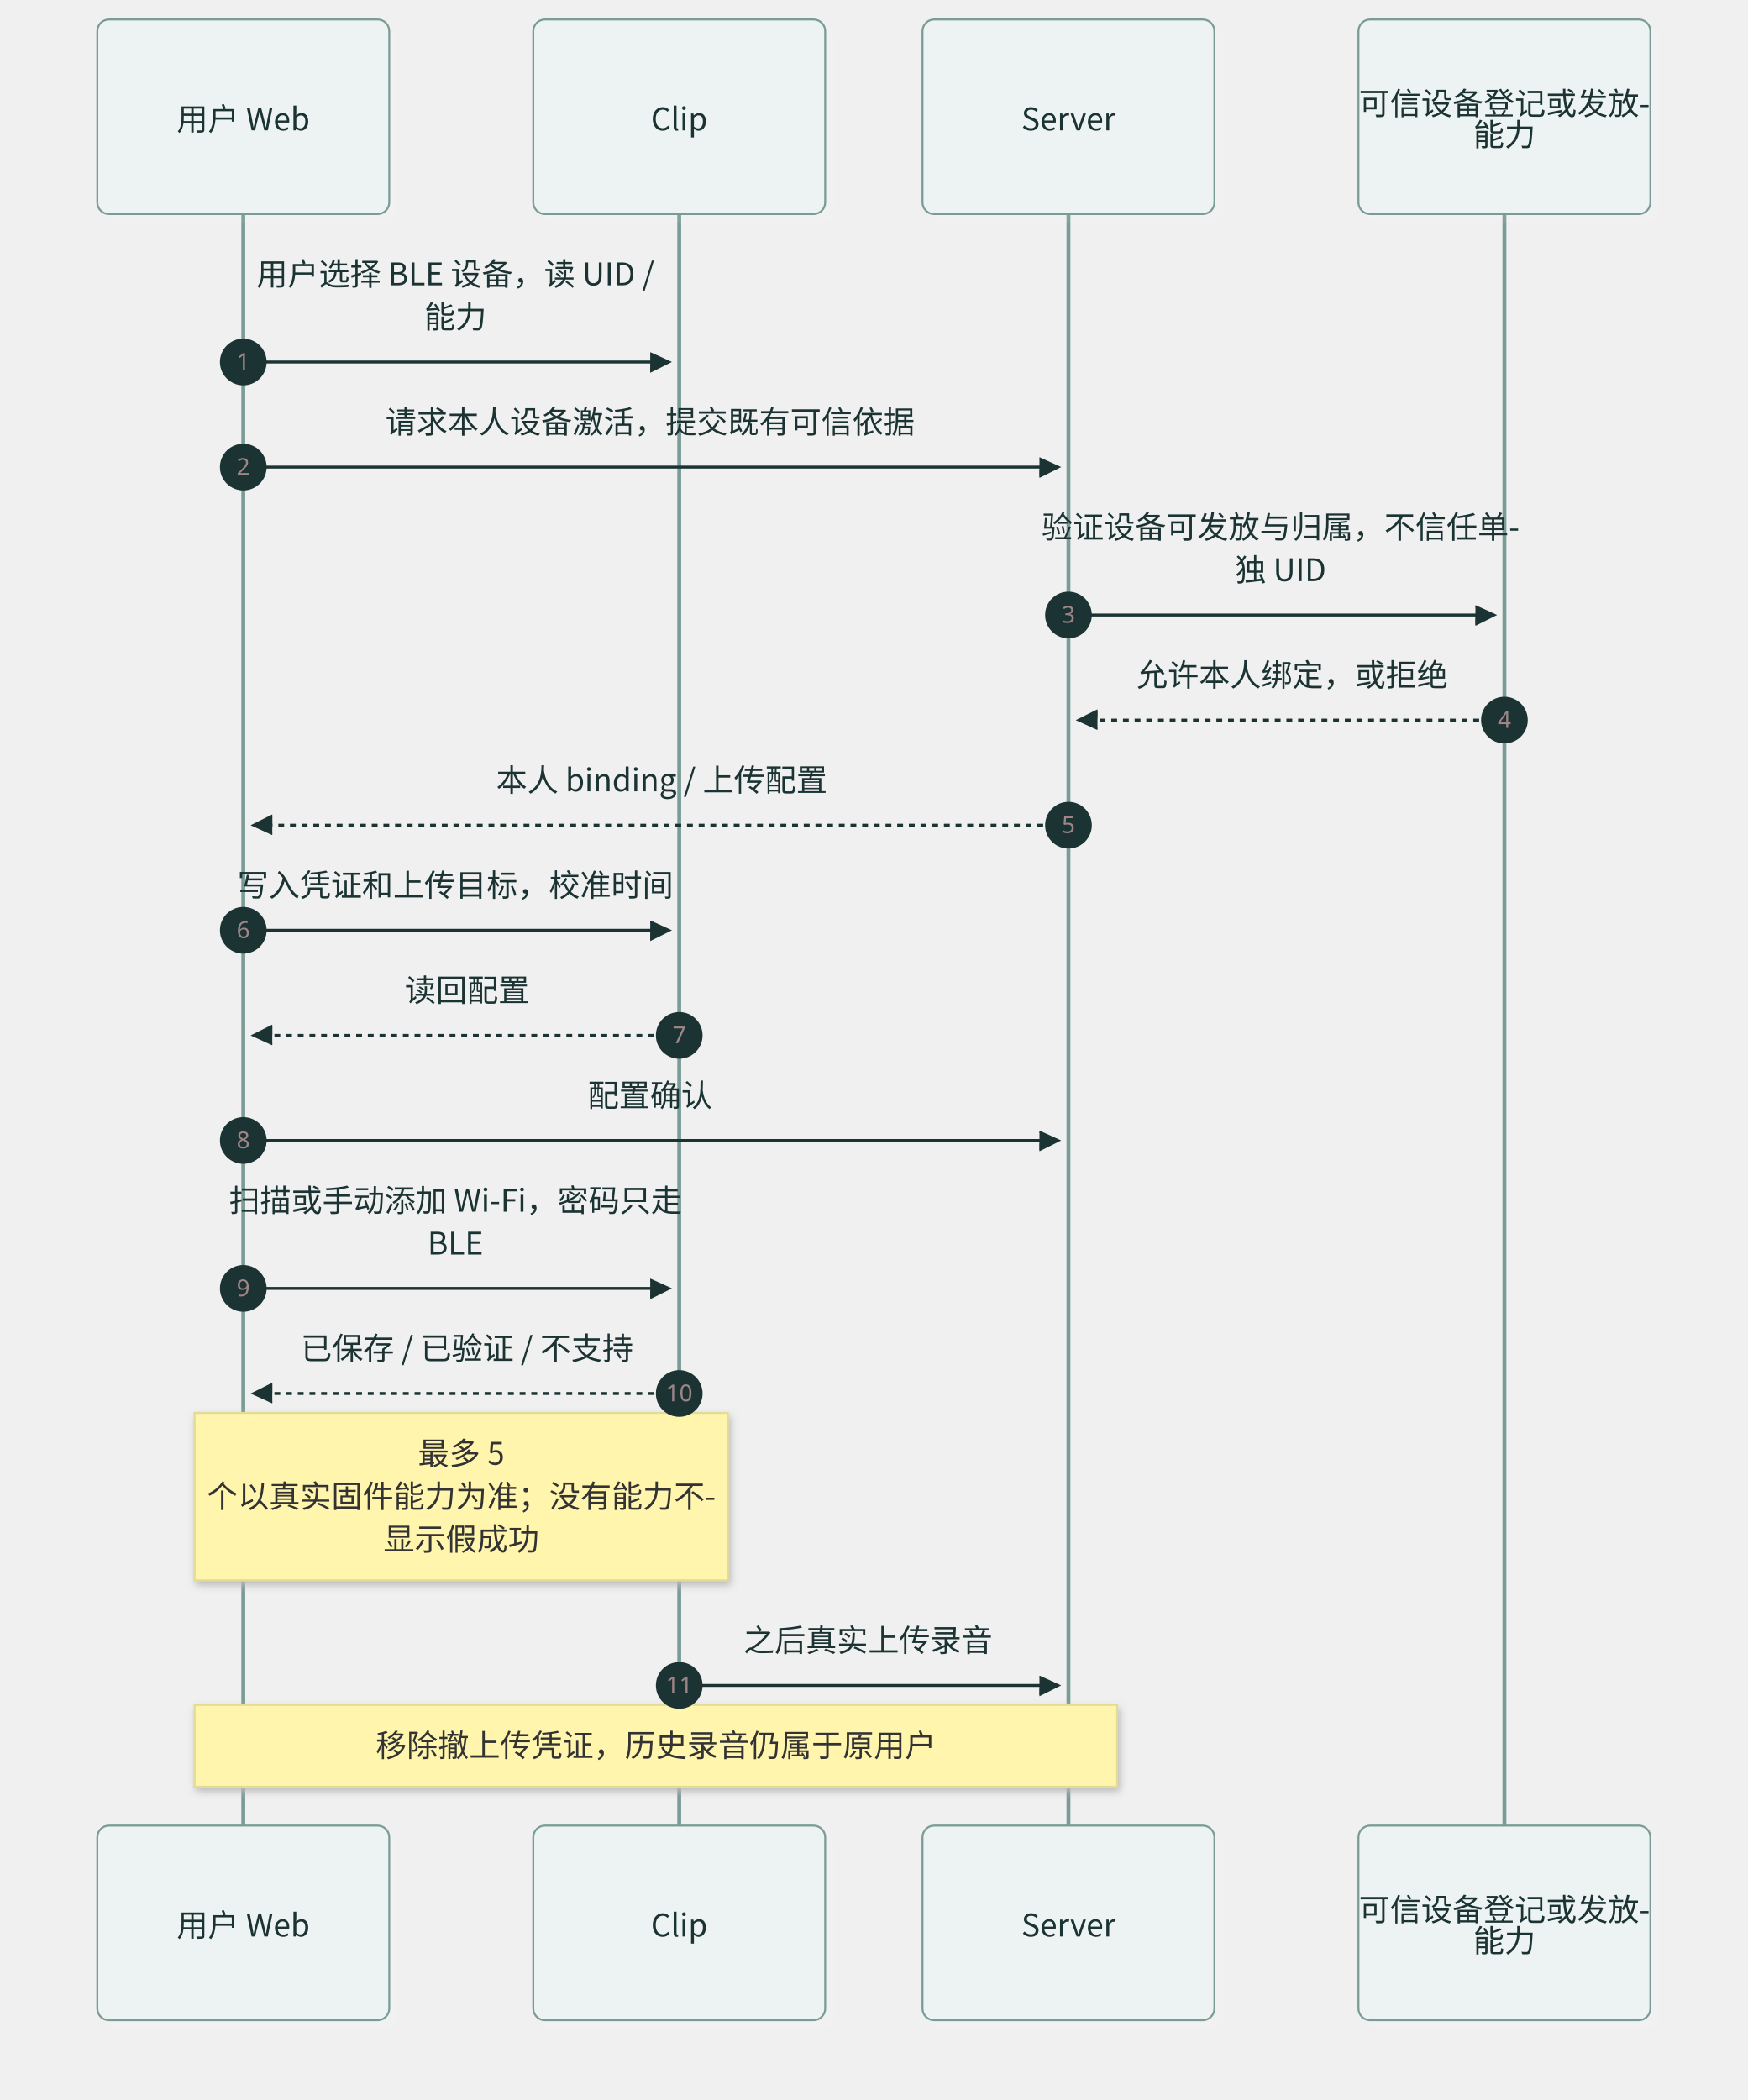
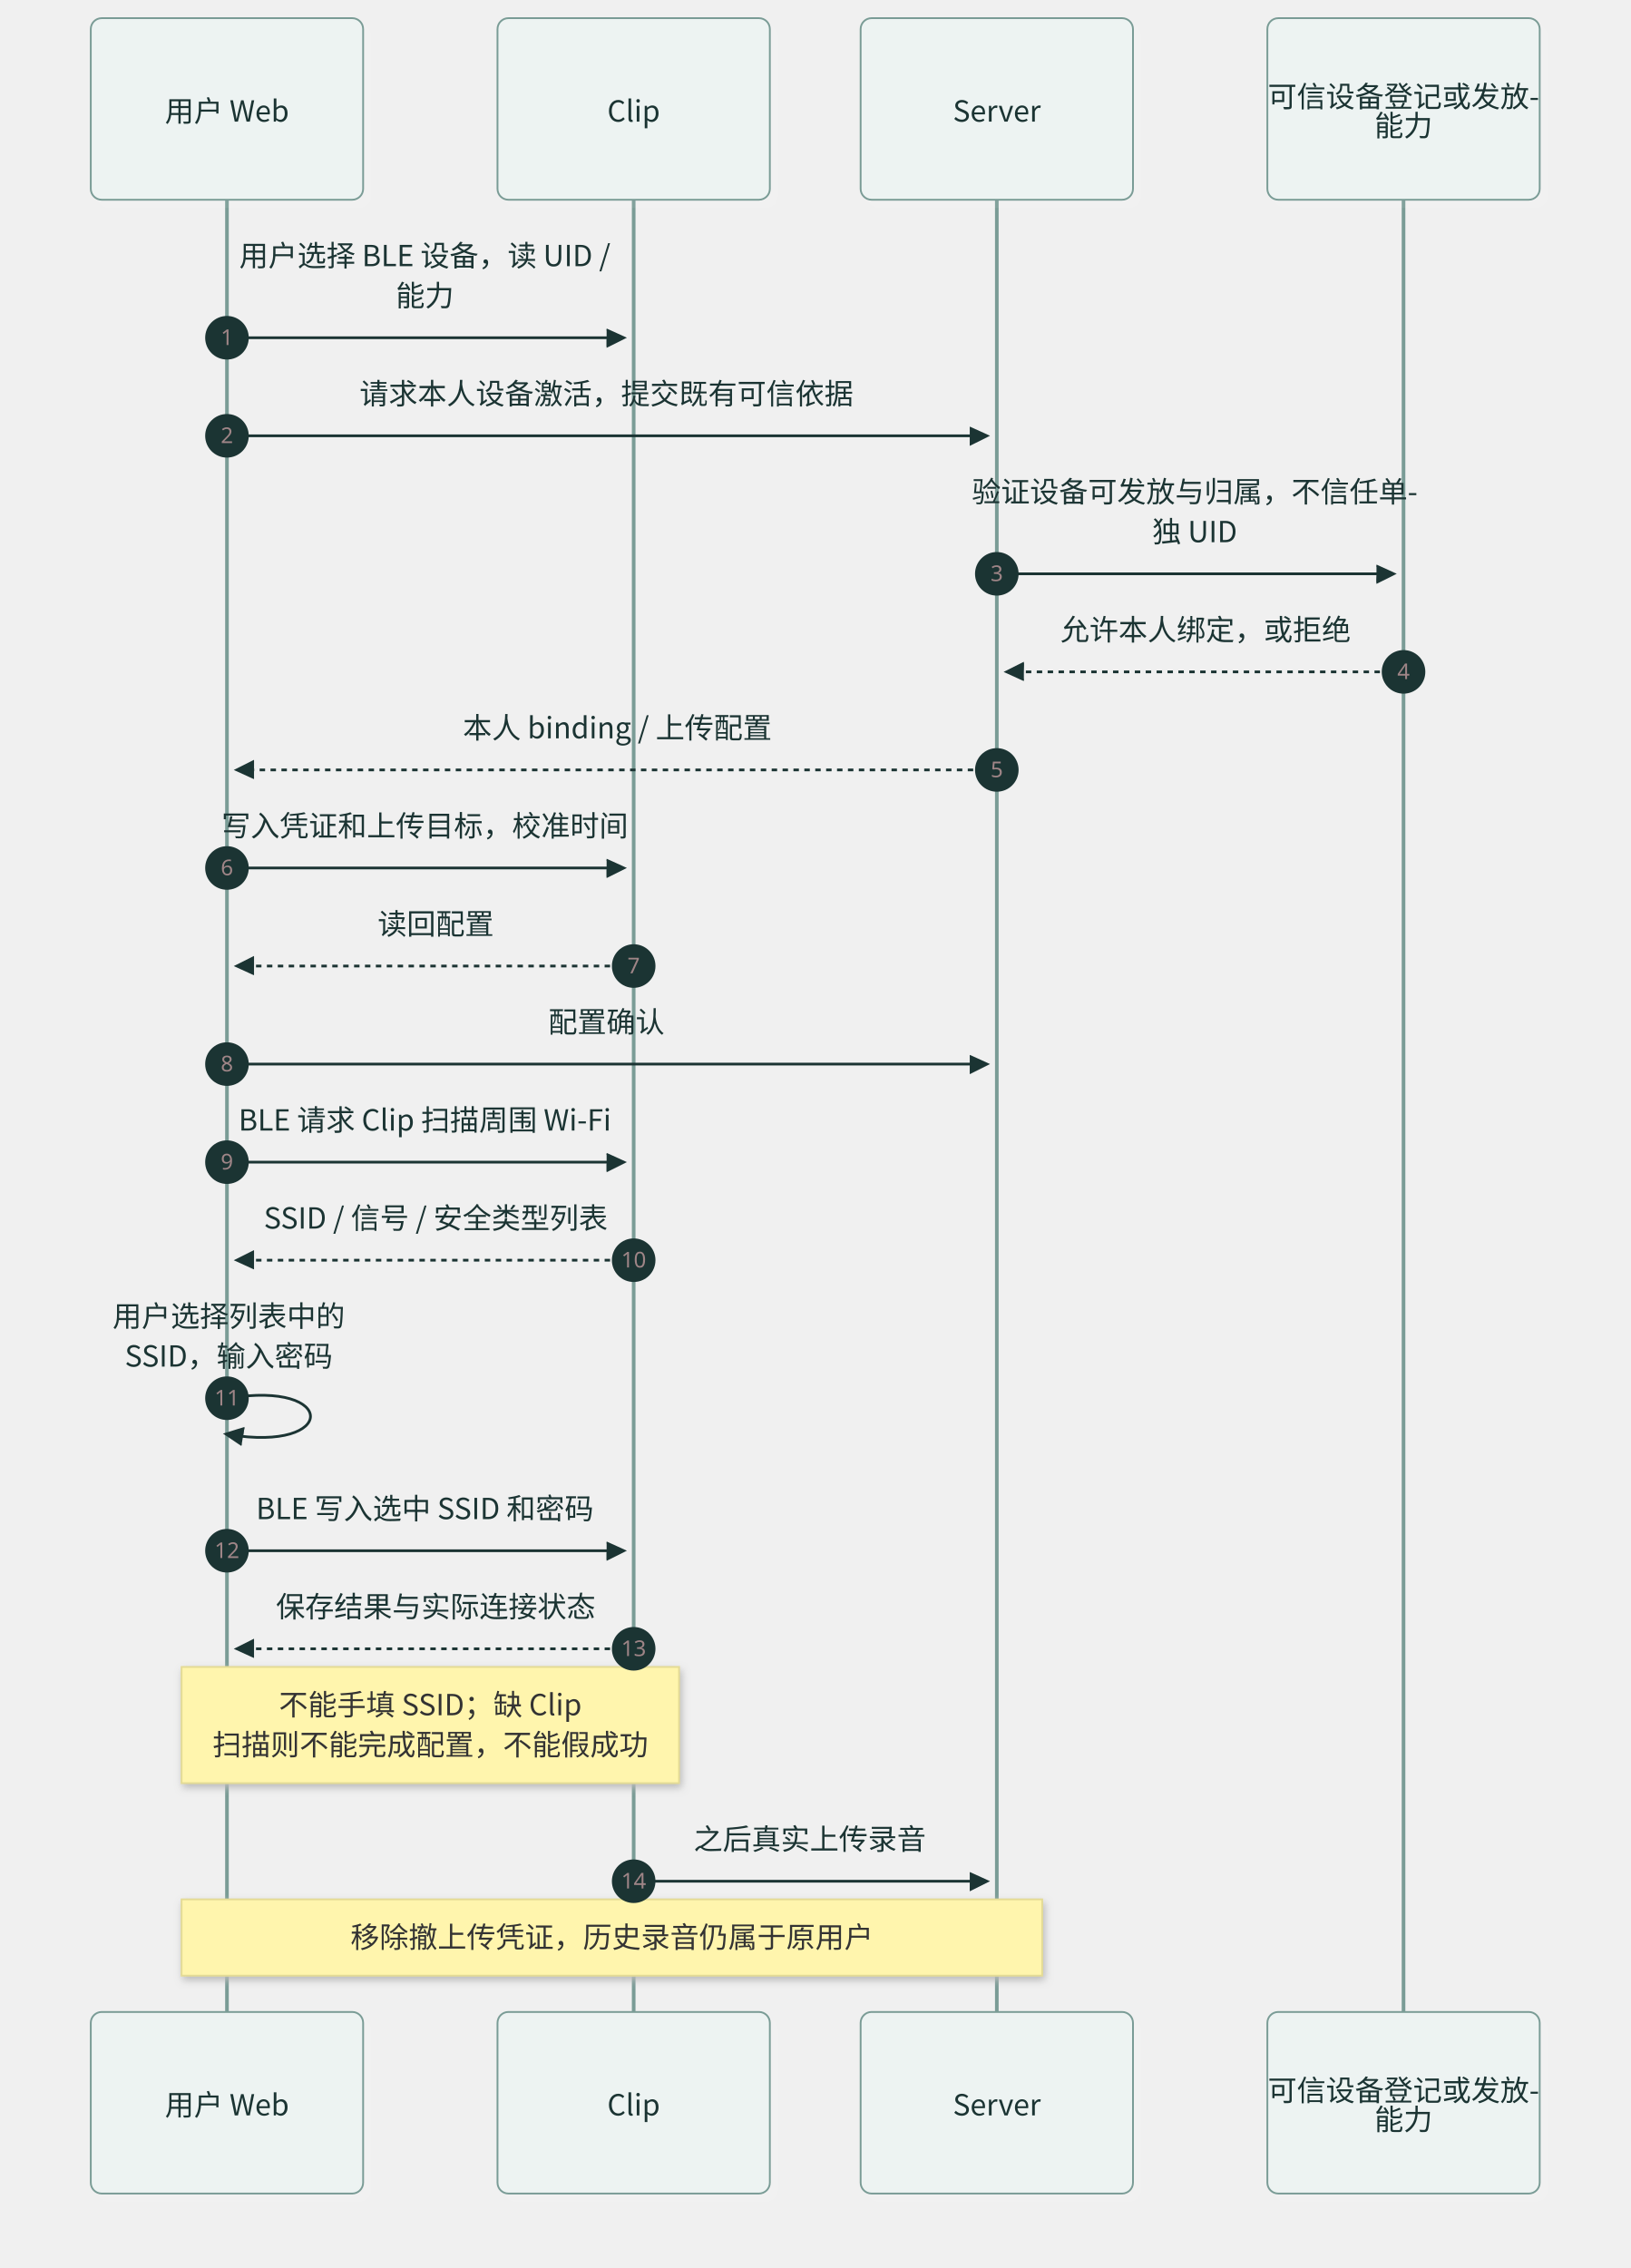
- <svg xmlns="http://www.w3.org/2000/svg" id="my-svg" width="100%" style="max-width: 898px; background-color: white;" viewBox="-50 -10 898 1079" role="graphics-document document" aria-roledescription="sequence">
-   <g>
-     <rect x="648" y="928" fill="#eaeaea" stroke="#666" width="150" height="100" name="P" rx="6" ry="6" class="actor actor-bottom" data-look="neo" filter="url(#my-svg-drop-shadow)" />
-     <text x="723" y="978" dominant-baseline="central" alignment-baseline="central" class="actor actor-box" style="text-anchor: middle; font-size: 16px; font-weight: 400;">
+ <svg xmlns="http://www.w3.org/2000/svg" id="my-svg" width="100%" style="max-width: 898px; background-color: white;" viewBox="-50 -10 898 1249" role="graphics-document document" aria-roledescription="sequence">
+   <g>
+     <rect x="648" y="1098" fill="#eaeaea" stroke="#666" width="150" height="100" name="P" rx="6" ry="6" class="actor actor-bottom" data-look="neo" filter="url(#my-svg-drop-shadow)" />
+     <text x="723" y="1148" dominant-baseline="central" alignment-baseline="central" class="actor actor-box" style="text-anchor: middle; font-size: 16px; font-weight: 400;">
      <tspan x="723" dy="-8">可信设备登记或发放-</tspan>
    </text>
-     <text x="723" y="978" dominant-baseline="central" alignment-baseline="central" class="actor actor-box" style="text-anchor: middle; font-size: 16px; font-weight: 400;">
+     <text x="723" y="1148" dominant-baseline="central" alignment-baseline="central" class="actor actor-box" style="text-anchor: middle; font-size: 16px; font-weight: 400;">
      <tspan x="723" dy="8">能力</tspan>
    </text>
  </g>
  <g>
-     <rect x="424" y="928" fill="#eaeaea" stroke="#666" width="150" height="100" name="S" rx="6" ry="6" class="actor actor-bottom" data-look="neo" filter="url(#my-svg-drop-shadow)" />
-     <text x="499" y="978" dominant-baseline="central" alignment-baseline="central" class="actor actor-box" style="text-anchor: middle; font-size: 16px; font-weight: 400;">
+     <rect x="424" y="1098" fill="#eaeaea" stroke="#666" width="150" height="100" name="S" rx="6" ry="6" class="actor actor-bottom" data-look="neo" filter="url(#my-svg-drop-shadow)" />
+     <text x="499" y="1148" dominant-baseline="central" alignment-baseline="central" class="actor actor-box" style="text-anchor: middle; font-size: 16px; font-weight: 400;">
      <tspan x="499" dy="0">Server</tspan>
    </text>
  </g>
  <g>
-     <rect x="224" y="928" fill="#eaeaea" stroke="#666" width="150" height="100" name="C" rx="6" ry="6" class="actor actor-bottom" data-look="neo" filter="url(#my-svg-drop-shadow)" />
-     <text x="299" y="978" dominant-baseline="central" alignment-baseline="central" class="actor actor-box" style="text-anchor: middle; font-size: 16px; font-weight: 400;">
+     <rect x="224" y="1098" fill="#eaeaea" stroke="#666" width="150" height="100" name="C" rx="6" ry="6" class="actor actor-bottom" data-look="neo" filter="url(#my-svg-drop-shadow)" />
+     <text x="299" y="1148" dominant-baseline="central" alignment-baseline="central" class="actor actor-box" style="text-anchor: middle; font-size: 16px; font-weight: 400;">
      <tspan x="299" dy="0">Clip</tspan>
    </text>
  </g>
  <g>
-     <rect x="0" y="928" fill="#eaeaea" stroke="#666" width="150" height="100" name="U" rx="6" ry="6" class="actor actor-bottom" data-look="neo" filter="url(#my-svg-drop-shadow)" />
-     <text x="75" y="978" dominant-baseline="central" alignment-baseline="central" class="actor actor-box" style="text-anchor: middle; font-size: 16px; font-weight: 400;">
+     <rect x="0" y="1098" fill="#eaeaea" stroke="#666" width="150" height="100" name="U" rx="6" ry="6" class="actor actor-bottom" data-look="neo" filter="url(#my-svg-drop-shadow)" />
+     <text x="75" y="1148" dominant-baseline="central" alignment-baseline="central" class="actor actor-box" style="text-anchor: middle; font-size: 16px; font-weight: 400;">
      <tspan x="75" dy="0">用户 Web</tspan>
    </text>
  </g>
  <g>
-     <line id="actor3" x1="723" y1="100" x2="723" y2="928" class="actor-line 200" stroke-width="0.5px" stroke="#999" name="P" data-et="life-line" data-id="P" />
+     <line id="actor3" x1="723" y1="100" x2="723" y2="1098" class="actor-line 200" stroke-width="0.5px" stroke="#999" name="P" data-et="life-line" data-id="P" />
    <g id="root-3" data-look="neo" data-et="participant" data-type="participant" data-id="P">
      <rect x="648" y="0" fill="#eaeaea" stroke="#666" width="150" height="100" name="P" rx="6" ry="6" class="actor actor-top" data-look="neo" filter="url(#my-svg-drop-shadow)" />
      <text x="723" y="50" dominant-baseline="central" alignment-baseline="central" class="actor actor-box" style="text-anchor: middle; font-size: 16px; font-weight: 400;">
        <tspan x="723" dy="-8">可信设备登记或发放-</tspan>
      </text>
      <text x="723" y="50" dominant-baseline="central" alignment-baseline="central" class="actor actor-box" style="text-anchor: middle; font-size: 16px; font-weight: 400;">
        <tspan x="723" dy="8">能力</tspan>
      </text>
    </g>
  </g>
  <g>
-     <line id="actor2" x1="499" y1="100" x2="499" y2="928" class="actor-line 200" stroke-width="0.5px" stroke="#999" name="S" data-et="life-line" data-id="S" />
+     <line id="actor2" x1="499" y1="100" x2="499" y2="1098" class="actor-line 200" stroke-width="0.5px" stroke="#999" name="S" data-et="life-line" data-id="S" />
    <g id="root-2" data-look="neo" data-et="participant" data-type="participant" data-id="S">
      <rect x="424" y="0" fill="#eaeaea" stroke="#666" width="150" height="100" name="S" rx="6" ry="6" class="actor actor-top" data-look="neo" filter="url(#my-svg-drop-shadow)" />
      <text x="499" y="50" dominant-baseline="central" alignment-baseline="central" class="actor actor-box" style="text-anchor: middle; font-size: 16px; font-weight: 400;">
        <tspan x="499" dy="0">Server</tspan>
      </text>
    </g>
  </g>
  <g>
-     <line id="actor1" x1="299" y1="100" x2="299" y2="928" class="actor-line 200" stroke-width="0.5px" stroke="#999" name="C" data-et="life-line" data-id="C" />
+     <line id="actor1" x1="299" y1="100" x2="299" y2="1098" class="actor-line 200" stroke-width="0.5px" stroke="#999" name="C" data-et="life-line" data-id="C" />
    <g id="root-1" data-look="neo" data-et="participant" data-type="participant" data-id="C">
      <rect x="224" y="0" fill="#eaeaea" stroke="#666" width="150" height="100" name="C" rx="6" ry="6" class="actor actor-top" data-look="neo" filter="url(#my-svg-drop-shadow)" />
      <text x="299" y="50" dominant-baseline="central" alignment-baseline="central" class="actor actor-box" style="text-anchor: middle; font-size: 16px; font-weight: 400;">
        <tspan x="299" dy="0">Clip</tspan>
      </text>
    </g>
  </g>
  <g>
-     <line id="actor0" x1="75" y1="100" x2="75" y2="928" class="actor-line 200" stroke-width="0.5px" stroke="#999" name="U" data-et="life-line" data-id="U" />
+     <line id="actor0" x1="75" y1="100" x2="75" y2="1098" class="actor-line 200" stroke-width="0.5px" stroke="#999" name="U" data-et="life-line" data-id="U" />
    <g id="root-0" data-look="neo" data-et="participant" data-type="participant" data-id="U">
      <rect x="0" y="0" fill="#eaeaea" stroke="#666" width="150" height="100" name="U" rx="6" ry="6" class="actor actor-top" data-look="neo" filter="url(#my-svg-drop-shadow)" />
      <text x="75" y="50" dominant-baseline="central" alignment-baseline="central" class="actor actor-box" style="text-anchor: middle; font-size: 16px; font-weight: 400;">
        <tspan x="75" dy="0">用户 Web</tspan>
      </text>
    </g>
  </g>
  <style>#my-svg{font-family:PingFang SC,Microsoft YaHei,Noto Sans CJK SC,Arial,sans-serif;font-size:16px;fill:#1b3433;}@keyframes edge-animation-frame{from{stroke-dashoffset:0;}}@keyframes dash{to{stroke-dashoffset:0;}}#my-svg .edge-animation-slow{stroke-dasharray:9,5!important;stroke-dashoffset:900;animation:dash 50s linear infinite;stroke-linecap:round;}#my-svg .edge-animation-fast{stroke-dasharray:9,5!important;stroke-dashoffset:900;animation:dash 20s linear infinite;stroke-linecap:round;}#my-svg .error-icon{fill:#ffffff;}#my-svg .error-text{fill:#000000;stroke:#000000;}#my-svg .edge-thickness-normal{stroke-width:1px;}#my-svg .edge-thickness-thick{stroke-width:3.5px;}#my-svg .edge-pattern-solid{stroke-dasharray:0;}#my-svg .edge-thickness-invisible{stroke-width:0;fill:none;}#my-svg .edge-pattern-dashed{stroke-dasharray:3;}#my-svg .edge-pattern-dotted{stroke-dasharray:2;}#my-svg .marker{fill:#607a78;stroke:#607a78;}#my-svg .marker.cross{stroke:#607a78;}#my-svg svg{font-family:PingFang SC,Microsoft YaHei,Noto Sans CJK SC,Arial,sans-serif;font-size:16px;}#my-svg p{margin:0;}#my-svg .actor{stroke:#7a9c96;fill:#edf3f2;stroke-width:1;}#my-svg rect.actor.outer-path[data-look="neo"]{filter:drop-shadow( 1px 2px 2px rgba(185,185,185,1));}#my-svg rect.note[data-look="neo"]{stroke:hsl(52.683, 60%, 73.922%);fill:#fff5ad;filter:drop-shadow( 1px 2px 2px rgba(185,185,185,1));}#my-svg text.actor&gt;tspan{fill:#1b3433;stroke:none;}#my-svg .actor-line{stroke:#7a9c96;}#my-svg .innerArc{stroke-width:1.5;stroke-dasharray:none;}#my-svg .messageLine0{stroke-width:1.5;stroke-dasharray:none;stroke:#1b3433;}#my-svg .messageLine1{stroke-width:1.5;stroke-dasharray:2,2;stroke:#1b3433;}#my-svg [id$="-arrowhead"] path{fill:#1b3433;stroke:#1b3433;}#my-svg .sequenceNumber{fill:#9f8587;}#my-svg [id$="-sequencenumber"]{fill:#1b3433;}#my-svg [id$="-crosshead"] path{fill:#1b3433;stroke:#1b3433;}#my-svg .messageText{fill:#1b3433;stroke:none;}#my-svg .labelBox{stroke:#7a9c96;fill:#edf3f2;filter:drop-shadow( 1px 2px 2px rgba(185,185,185,1));}#my-svg .labelText,#my-svg .labelText&gt;tspan{fill:#1b3433;stroke:none;}#my-svg .loopText,#my-svg .loopText&gt;tspan{fill:#1b3433;stroke:none;}#my-svg .sectionTitle,#my-svg .sectionTitle&gt;tspan{fill:#1b3433;stroke:none;}#my-svg .loopLine{stroke-width:2px;stroke-dasharray:2,2;stroke:#7a9c96;fill:#7a9c96;}#my-svg .note{stroke:hsl(52.683, 60%, 73.922%);fill:#fff5ad;}#my-svg .noteText,#my-svg .noteText&gt;tspan{fill:#333;stroke:none;}#my-svg .activation0{fill:#f4f7f9;stroke:hsl(204, 29.412%, 86.667%);}#my-svg .activation1{fill:#f4f7f9;stroke:hsl(204, 29.412%, 86.667%);}#my-svg .activation2{fill:#f4f7f9;stroke:hsl(204, 29.412%, 86.667%);}#my-svg .actorPopupMenu{position:absolute;}#my-svg .actorPopupMenuPanel{position:absolute;fill:#edf3f2;box-shadow:0px 8px 16px 0px rgba(0,0,0,0.2);filter:drop-shadow(3px 5px 2px rgb(0 0 0 / 0.4));}#my-svg .actor-man circle,#my-svg line{fill:#edf3f2;stroke-width:2px;}#my-svg g rect.rect{filter:drop-shadow( 1px 2px 2px rgba(185,185,185,1));stroke:#7a9c96;}#my-svg .node .neo-node{stroke:#7a9c96;}#my-svg [data-look="neo"].node rect,#my-svg [data-look="neo"].cluster rect,#my-svg [data-look="neo"].node polygon{stroke:url(#my-svg-gradient);filter:drop-shadow( 1px 2px 2px rgba(185,185,185,1));}#my-svg [data-look="neo"].swimlane.cluster rect{filter:none;}#my-svg [data-look="neo"].node path{stroke:url(#my-svg-gradient);stroke-width:1px;}#my-svg [data-look="neo"].node .outer-path{filter:drop-shadow( 1px 2px 2px rgba(185,185,185,1));}#my-svg [data-look="neo"].node .neo-line path{stroke:#7a9c96;filter:none;}#my-svg [data-look="neo"].node circle{stroke:url(#my-svg-gradient);filter:drop-shadow( 1px 2px 2px rgba(185,185,185,1));}#my-svg [data-look="neo"].node circle .state-start{fill:#000000;}#my-svg [data-look="neo"].icon-shape .icon{fill:url(#my-svg-gradient);filter:drop-shadow( 1px 2px 2px rgba(185,185,185,1));}#my-svg [data-look="neo"].icon-shape .icon-neo path{stroke:url(#my-svg-gradient);filter:drop-shadow( 1px 2px 2px rgba(185,185,185,1));}#my-svg :root{--mermaid-font-family:"trebuchet ms",verdana,arial,sans-serif;}</style>
  <g />
  <defs>
    <symbol id="my-svg-computer" width="24" height="24">
      <path transform="scale(.5)" d="M2 2v13h20v-13h-20zm18 11h-16v-9h16v9zm-10.228 6l.466-1h3.524l.467 1h-4.457zm14.228 3h-24l2-6h2.104l-1.33 4h18.45l-1.297-4h2.073l2 6zm-5-10h-14v-7h14v7z" />
    </symbol>
  </defs>
  <defs>
    <symbol id="my-svg-database" fill-rule="evenodd" clip-rule="evenodd">
      <path transform="scale(.5)" d="M12.258.001l.256.004.255.005.253.008.251.01.249.012.247.015.246.016.242.019.241.02.239.023.236.024.233.027.231.028.229.031.225.032.223.034.22.036.217.038.214.04.211.041.208.043.205.045.201.046.198.048.194.05.191.051.187.053.183.054.18.056.175.057.172.059.168.06.163.061.16.063.155.064.15.066.074.033.073.033.071.034.07.034.069.035.068.035.067.035.066.035.064.036.064.036.062.036.06.036.06.037.058.037.058.037.055.038.055.038.053.038.052.038.051.039.05.039.048.039.047.039.045.04.044.04.043.04.041.04.04.041.039.041.037.041.036.041.034.041.033.042.032.042.03.042.029.042.027.042.026.043.024.043.023.043.021.043.02.043.018.044.017.043.015.044.013.044.012.044.011.045.009.044.007.045.006.045.004.045.002.045.001.045v17l-.001.045-.002.045-.004.045-.006.045-.007.045-.009.044-.011.045-.012.044-.013.044-.015.044-.017.043-.018.044-.02.043-.021.043-.023.043-.024.043-.026.043-.027.042-.029.042-.03.042-.032.042-.033.042-.034.041-.036.041-.037.041-.039.041-.04.041-.041.04-.043.04-.044.04-.045.04-.047.039-.048.039-.05.039-.051.039-.052.038-.053.038-.055.038-.055.038-.058.037-.058.037-.06.037-.06.036-.062.036-.064.036-.064.036-.066.035-.067.035-.068.035-.069.035-.07.034-.071.034-.073.033-.074.033-.15.066-.155.064-.16.063-.163.061-.168.06-.172.059-.175.057-.18.056-.183.054-.187.053-.191.051-.194.05-.198.048-.201.046-.205.045-.208.043-.211.041-.214.04-.217.038-.22.036-.223.034-.225.032-.229.031-.231.028-.233.027-.236.024-.239.023-.241.02-.242.019-.246.016-.247.015-.249.012-.251.01-.253.008-.255.005-.256.004-.258.001-.258-.001-.256-.004-.255-.005-.253-.008-.251-.01-.249-.012-.247-.015-.245-.016-.243-.019-.241-.02-.238-.023-.236-.024-.234-.027-.231-.028-.228-.031-.226-.032-.223-.034-.22-.036-.217-.038-.214-.04-.211-.041-.208-.043-.204-.045-.201-.046-.198-.048-.195-.05-.19-.051-.187-.053-.184-.054-.179-.056-.176-.057-.172-.059-.167-.06-.164-.061-.159-.063-.155-.064-.151-.066-.074-.033-.072-.033-.072-.034-.07-.034-.069-.035-.068-.035-.067-.035-.066-.035-.064-.036-.063-.036-.062-.036-.061-.036-.06-.037-.058-.037-.057-.037-.056-.038-.055-.038-.053-.038-.052-.038-.051-.039-.049-.039-.049-.039-.046-.039-.046-.04-.044-.04-.043-.04-.041-.04-.04-.041-.039-.041-.037-.041-.036-.041-.034-.041-.033-.042-.032-.042-.03-.042-.029-.042-.027-.042-.026-.043-.024-.043-.023-.043-.021-.043-.02-.043-.018-.044-.017-.043-.015-.044-.013-.044-.012-.044-.011-.045-.009-.044-.007-.045-.006-.045-.004-.045-.002-.045-.001-.045v-17l.001-.045.002-.045.004-.045.006-.045.007-.045.009-.044.011-.045.012-.044.013-.044.015-.044.017-.043.018-.044.02-.043.021-.043.023-.043.024-.043.026-.043.027-.042.029-.042.03-.042.032-.042.033-.042.034-.041.036-.041.037-.041.039-.041.04-.041.041-.04.043-.04.044-.04.046-.04.046-.039.049-.039.049-.039.051-.039.052-.038.053-.038.055-.038.056-.038.057-.037.058-.037.06-.037.061-.036.062-.036.063-.036.064-.036.066-.035.067-.035.068-.035.069-.035.07-.034.072-.034.072-.033.074-.033.151-.066.155-.064.159-.063.164-.061.167-.06.172-.059.176-.057.179-.056.184-.054.187-.053.19-.051.195-.05.198-.048.201-.046.204-.045.208-.043.211-.041.214-.04.217-.038.22-.036.223-.034.226-.032.228-.031.231-.028.234-.027.236-.024.238-.023.241-.02.243-.019.245-.016.247-.015.249-.012.251-.01.253-.008.255-.005.256-.004.258-.001.258.001zm-9.258 20.499v.01l.001.021.003.021.004.022.005.021.006.022.007.022.009.023.01.022.011.023.012.023.013.023.015.023.016.024.017.023.018.024.019.024.021.024.022.025.023.024.024.025.052.049.056.05.061.051.066.051.07.051.075.051.079.052.084.052.088.052.092.052.097.052.102.051.105.052.11.052.114.051.119.051.123.051.127.05.131.05.135.05.139.048.144.049.147.047.152.047.155.047.16.045.163.045.167.043.171.043.176.041.178.041.183.039.187.039.19.037.194.035.197.035.202.033.204.031.209.03.212.029.216.027.219.025.222.024.226.021.23.02.233.018.236.016.24.015.243.012.246.01.249.008.253.005.256.004.259.001.26-.001.257-.004.254-.005.25-.008.247-.011.244-.012.241-.014.237-.016.233-.018.231-.021.226-.021.224-.024.22-.026.216-.027.212-.028.21-.031.205-.031.202-.034.198-.034.194-.036.191-.037.187-.039.183-.04.179-.04.175-.042.172-.043.168-.044.163-.045.16-.046.155-.046.152-.047.148-.048.143-.049.139-.049.136-.05.131-.05.126-.05.123-.051.118-.052.114-.051.11-.052.106-.052.101-.052.096-.052.092-.052.088-.053.083-.051.079-.052.074-.052.07-.051.065-.051.06-.051.056-.05.051-.05.023-.024.023-.025.021-.024.02-.024.019-.024.018-.024.017-.024.015-.023.014-.024.013-.023.012-.023.01-.023.01-.022.008-.022.006-.022.006-.022.004-.022.004-.021.001-.021.001-.021v-4.127l-.077.055-.08.053-.083.054-.085.053-.087.052-.09.052-.093.051-.095.05-.097.05-.1.049-.102.049-.105.048-.106.047-.109.047-.111.046-.114.045-.115.045-.118.044-.12.043-.122.042-.124.042-.126.041-.128.04-.13.04-.132.038-.134.038-.135.037-.138.037-.139.035-.142.035-.143.034-.144.033-.147.032-.148.031-.15.03-.151.03-.153.029-.154.027-.156.027-.158.026-.159.025-.161.024-.162.023-.163.022-.165.021-.166.02-.167.019-.169.018-.169.017-.171.016-.173.015-.173.014-.175.013-.175.012-.177.011-.178.01-.179.008-.179.008-.181.006-.182.005-.182.004-.184.003-.184.002h-.37l-.184-.002-.184-.003-.182-.004-.182-.005-.181-.006-.179-.008-.179-.008-.178-.01-.176-.011-.176-.012-.175-.013-.173-.014-.172-.015-.171-.016-.17-.017-.169-.018-.167-.019-.166-.02-.165-.021-.163-.022-.162-.023-.161-.024-.159-.025-.157-.026-.156-.027-.155-.027-.153-.029-.151-.03-.15-.03-.148-.031-.146-.032-.145-.033-.143-.034-.141-.035-.14-.035-.137-.037-.136-.037-.134-.038-.132-.038-.13-.04-.128-.04-.126-.041-.124-.042-.122-.042-.12-.044-.117-.043-.116-.045-.113-.045-.112-.046-.109-.047-.106-.047-.105-.048-.102-.049-.1-.049-.097-.05-.095-.05-.093-.052-.09-.051-.087-.052-.085-.053-.083-.054-.08-.054-.077-.054v4.127zm0-5.654v.011l.001.021.003.021.004.021.005.022.006.022.007.022.009.022.01.022.011.023.012.023.013.023.015.024.016.023.017.024.018.024.019.024.021.024.022.024.023.025.024.024.052.05.056.05.061.05.066.051.07.051.075.052.079.051.084.052.088.052.092.052.097.052.102.052.105.052.11.051.114.051.119.052.123.05.127.051.131.05.135.049.139.049.144.048.147.048.152.047.155.046.16.045.163.045.167.044.171.042.176.042.178.04.183.04.187.038.19.037.194.036.197.034.202.033.204.032.209.03.212.028.216.027.219.025.222.024.226.022.23.02.233.018.236.016.24.014.243.012.246.01.249.008.253.006.256.003.259.001.26-.001.257-.003.254-.006.25-.008.247-.01.244-.012.241-.015.237-.016.233-.018.231-.02.226-.022.224-.024.22-.025.216-.027.212-.029.21-.03.205-.032.202-.033.198-.035.194-.036.191-.037.187-.039.183-.039.179-.041.175-.042.172-.043.168-.044.163-.045.16-.045.155-.047.152-.047.148-.048.143-.048.139-.05.136-.049.131-.05.126-.051.123-.051.118-.051.114-.052.11-.052.106-.052.101-.052.096-.052.092-.052.088-.052.083-.052.079-.052.074-.051.07-.052.065-.051.06-.05.056-.051.051-.049.023-.025.023-.024.021-.025.02-.024.019-.024.018-.024.017-.024.015-.023.014-.023.013-.024.012-.022.01-.023.01-.023.008-.022.006-.022.006-.022.004-.021.004-.022.001-.021.001-.021v-4.139l-.077.054-.08.054-.083.054-.085.052-.087.053-.09.051-.093.051-.095.051-.097.05-.1.049-.102.049-.105.048-.106.047-.109.047-.111.046-.114.045-.115.044-.118.044-.12.044-.122.042-.124.042-.126.041-.128.04-.13.039-.132.039-.134.038-.135.037-.138.036-.139.036-.142.035-.143.033-.144.033-.147.033-.148.031-.15.03-.151.03-.153.028-.154.028-.156.027-.158.026-.159.025-.161.024-.162.023-.163.022-.165.021-.166.02-.167.019-.169.018-.169.017-.171.016-.173.015-.173.014-.175.013-.175.012-.177.011-.178.009-.179.009-.179.007-.181.007-.182.005-.182.004-.184.003-.184.002h-.37l-.184-.002-.184-.003-.182-.004-.182-.005-.181-.007-.179-.007-.179-.009-.178-.009-.176-.011-.176-.012-.175-.013-.173-.014-.172-.015-.171-.016-.17-.017-.169-.018-.167-.019-.166-.02-.165-.021-.163-.022-.162-.023-.161-.024-.159-.025-.157-.026-.156-.027-.155-.028-.153-.028-.151-.03-.15-.03-.148-.031-.146-.033-.145-.033-.143-.033-.141-.035-.14-.036-.137-.036-.136-.037-.134-.038-.132-.039-.13-.039-.128-.04-.126-.041-.124-.042-.122-.043-.12-.043-.117-.044-.116-.044-.113-.046-.112-.046-.109-.046-.106-.047-.105-.048-.102-.049-.1-.049-.097-.05-.095-.051-.093-.051-.09-.051-.087-.053-.085-.052-.083-.054-.08-.054-.077-.054v4.139zm0-5.666v.011l.001.02.003.022.004.021.005.022.006.021.007.022.009.023.01.022.011.023.012.023.013.023.015.023.016.024.017.024.018.023.019.024.021.025.022.024.023.024.024.025.052.05.056.05.061.05.066.051.07.051.075.052.079.051.084.052.088.052.092.052.097.052.102.052.105.051.11.052.114.051.119.051.123.051.127.05.131.05.135.05.139.049.144.048.147.048.152.047.155.046.16.045.163.045.167.043.171.043.176.042.178.04.183.04.187.038.19.037.194.036.197.034.202.033.204.032.209.03.212.028.216.027.219.025.222.024.226.021.23.02.233.018.236.017.24.014.243.012.246.01.249.008.253.006.256.003.259.001.26-.001.257-.003.254-.006.25-.008.247-.01.244-.013.241-.014.237-.016.233-.018.231-.02.226-.022.224-.024.22-.025.216-.027.212-.029.21-.03.205-.032.202-.033.198-.035.194-.036.191-.037.187-.039.183-.039.179-.041.175-.042.172-.043.168-.044.163-.045.16-.045.155-.047.152-.047.148-.048.143-.049.139-.049.136-.049.131-.051.126-.05.123-.051.118-.052.114-.051.11-.052.106-.052.101-.052.096-.052.092-.052.088-.052.083-.052.079-.052.074-.052.07-.051.065-.051.06-.051.056-.05.051-.049.023-.025.023-.025.021-.024.02-.024.019-.024.018-.024.017-.024.015-.023.014-.024.013-.023.012-.023.01-.022.01-.023.008-.022.006-.022.006-.022.004-.022.004-.021.001-.021.001-.021v-4.153l-.077.054-.08.054-.083.053-.085.053-.087.053-.09.051-.093.051-.095.051-.097.05-.1.049-.102.048-.105.048-.106.048-.109.046-.111.046-.114.046-.115.044-.118.044-.12.043-.122.043-.124.042-.126.041-.128.04-.13.039-.132.039-.134.038-.135.037-.138.036-.139.036-.142.034-.143.034-.144.033-.147.032-.148.032-.15.03-.151.03-.153.028-.154.028-.156.027-.158.026-.159.024-.161.024-.162.023-.163.023-.165.021-.166.02-.167.019-.169.018-.169.017-.171.016-.173.015-.173.014-.175.013-.175.012-.177.01-.178.01-.179.009-.179.007-.181.006-.182.006-.182.004-.184.003-.184.001-.185.001-.185-.001-.184-.001-.184-.003-.182-.004-.182-.006-.181-.006-.179-.007-.179-.009-.178-.01-.176-.01-.176-.012-.175-.013-.173-.014-.172-.015-.171-.016-.17-.017-.169-.018-.167-.019-.166-.02-.165-.021-.163-.023-.162-.023-.161-.024-.159-.024-.157-.026-.156-.027-.155-.028-.153-.028-.151-.03-.15-.03-.148-.032-.146-.032-.145-.033-.143-.034-.141-.034-.14-.036-.137-.036-.136-.037-.134-.038-.132-.039-.13-.039-.128-.041-.126-.041-.124-.041-.122-.043-.12-.043-.117-.044-.116-.044-.113-.046-.112-.046-.109-.046-.106-.048-.105-.048-.102-.048-.1-.05-.097-.049-.095-.051-.093-.051-.09-.052-.087-.052-.085-.053-.083-.053-.08-.054-.077-.054v4.153zm8.74-8.179l-.257.004-.254.005-.25.008-.247.011-.244.012-.241.014-.237.016-.233.018-.231.021-.226.022-.224.023-.22.026-.216.027-.212.028-.21.031-.205.032-.202.033-.198.034-.194.036-.191.038-.187.038-.183.04-.179.041-.175.042-.172.043-.168.043-.163.045-.16.046-.155.046-.152.048-.148.048-.143.048-.139.049-.136.05-.131.05-.126.051-.123.051-.118.051-.114.052-.11.052-.106.052-.101.052-.096.052-.092.052-.088.052-.083.052-.079.052-.074.051-.07.052-.065.051-.06.05-.056.05-.051.05-.023.025-.023.024-.021.024-.02.025-.019.024-.018.024-.017.023-.015.024-.014.023-.013.023-.012.023-.01.023-.01.022-.008.022-.006.023-.006.021-.004.022-.004.021-.001.021-.001.021.001.021.001.021.004.021.004.022.006.021.006.023.008.022.01.022.01.023.012.023.013.023.014.023.015.024.017.023.018.024.019.024.02.025.021.024.023.024.023.025.051.05.056.05.06.05.065.051.07.052.074.051.079.052.083.052.088.052.092.052.096.052.101.052.106.052.11.052.114.052.118.051.123.051.126.051.131.05.136.05.139.049.143.048.148.048.152.048.155.046.16.046.163.045.168.043.172.043.175.042.179.041.183.04.187.038.191.038.194.036.198.034.202.033.205.032.21.031.212.028.216.027.22.026.224.023.226.022.231.021.233.018.237.016.241.014.244.012.247.011.25.008.254.005.257.004.26.001.26-.001.257-.004.254-.005.25-.008.247-.011.244-.012.241-.014.237-.016.233-.018.231-.021.226-.022.224-.023.22-.026.216-.027.212-.028.21-.031.205-.032.202-.033.198-.034.194-.036.191-.038.187-.038.183-.04.179-.041.175-.042.172-.043.168-.043.163-.045.16-.046.155-.046.152-.048.148-.048.143-.048.139-.049.136-.05.131-.05.126-.051.123-.051.118-.051.114-.052.11-.052.106-.052.101-.052.096-.052.092-.052.088-.052.083-.052.079-.052.074-.051.07-.052.065-.051.06-.05.056-.05.051-.05.023-.025.023-.024.021-.024.02-.025.019-.024.018-.024.017-.023.015-.024.014-.023.013-.023.012-.023.01-.023.01-.022.008-.022.006-.023.006-.021.004-.022.004-.021.001-.021.001-.021-.001-.021-.001-.021-.004-.021-.004-.022-.006-.021-.006-.023-.008-.022-.01-.022-.01-.023-.012-.023-.013-.023-.014-.023-.015-.024-.017-.023-.018-.024-.019-.024-.02-.025-.021-.024-.023-.024-.023-.025-.051-.05-.056-.05-.06-.05-.065-.051-.07-.052-.074-.051-.079-.052-.083-.052-.088-.052-.092-.052-.096-.052-.101-.052-.106-.052-.11-.052-.114-.052-.118-.051-.123-.051-.126-.051-.131-.05-.136-.05-.139-.049-.143-.048-.148-.048-.152-.048-.155-.046-.16-.046-.163-.045-.168-.043-.172-.043-.175-.042-.179-.041-.183-.04-.187-.038-.191-.038-.194-.036-.198-.034-.202-.033-.205-.032-.21-.031-.212-.028-.216-.027-.22-.026-.224-.023-.226-.022-.231-.021-.233-.018-.237-.016-.241-.014-.244-.012-.247-.011-.25-.008-.254-.005-.257-.004-.26-.001-.26.001z" />
    </symbol>
  </defs>
  <defs>
    <symbol id="my-svg-clock" width="24" height="24">
      <path transform="scale(.5)" d="M12 2c5.514 0 10 4.486 10 10s-4.486 10-10 10-10-4.486-10-10 4.486-10 10-10zm0-2c-6.627 0-12 5.373-12 12s5.373 12 12 12 12-5.373 12-12-5.373-12-12-12zm5.848 12.459c.202.038.202.333.001.372-1.907.361-6.045 1.111-6.547 1.111-.719 0-1.301-.582-1.301-1.301 0-.512.77-5.447 1.125-7.445.034-.192.312-.181.343.014l.985 6.238 5.394 1.011z" />
    </symbol>
  </defs>
  <defs>
    <marker id="my-svg-arrowhead" refX="7.9" refY="5" markerUnits="userSpaceOnUse" markerWidth="12" markerHeight="12" orient="auto-start-reverse">
      <path d="M -1 0 L 10 5 L 0 10 z" />
    </marker>
  </defs>
  <defs>
    <marker id="my-svg-crosshead" markerWidth="15" markerHeight="8" orient="auto" refX="4" refY="4.5">
      <path fill="none" stroke="#000000" stroke-width="1pt" d="M 1,2 L 6,7 M 6,2 L 1,7" style="stroke-dasharray: 0, 0;" />
    </marker>
  </defs>
  <defs>
    <marker id="my-svg-filled-head" refX="15.5" refY="7" markerWidth="20" markerHeight="28" orient="auto">
      <path d="M 18,7 L9,13 L14,7 L9,1 Z" />
    </marker>
  </defs>
  <defs>
    <marker id="my-svg-sequencenumber" refX="15" refY="15" markerWidth="60" markerHeight="40" orient="auto">
      <circle cx="15" cy="15" r="6" />
    </marker>
  </defs>
  <defs>
    <marker id="my-svg-solidTopArrowHead" refX="7.9" refY="7.25" markerUnits="userSpaceOnUse" markerWidth="12" markerHeight="12" orient="auto-start-reverse">
      <path d="M 0 0 L 10 8 L 0 8 z" />
    </marker>
  </defs>
  <defs>
    <marker id="my-svg-solidBottomArrowHead" refX="7.9" refY="0.75" markerUnits="userSpaceOnUse" markerWidth="12" markerHeight="12" orient="auto-start-reverse">
      <path d="M 0 0 L 10 0 L 0 8 z" />
    </marker>
  </defs>
  <defs>
    <marker id="my-svg-stickTopArrowHead" refX="7.5" refY="7" markerUnits="userSpaceOnUse" markerWidth="12" markerHeight="12" orient="auto-start-reverse">
      <path d="M 0 0 L 7 7" stroke="black" stroke-width="1.5" fill="none" />
    </marker>
  </defs>
  <defs>
    <marker id="my-svg-stickBottomArrowHead" refX="7.5" refY="0" markerUnits="userSpaceOnUse" markerWidth="12" markerHeight="12" orient="auto-start-reverse">
      <path d="M 0 7 L 7 0" stroke="black" stroke-width="1.5" fill="none" />
    </marker>
  </defs>
  <defs>
    <filter id="my-svg-drop-shadow" height="130%" width="130%">
      <feDropShadow dx="4" dy="4" stdDeviation="0" flood-opacity="0.06" flood-color="#FFFFFF" />
    </filter>
  </defs>
-   <g data-et="note" data-id="i11">
-     <rect x="50" y="716" fill="#EDF2AE" stroke="#666" width="274" height="86" class="note" data-look="neo" />
-     <text x="187" y="721" text-anchor="middle" dominant-baseline="middle" alignment-baseline="middle" class="noteText" dy="1em" style="font-size: 16px; font-weight: 400;">
-       <tspan x="187">最多 5</tspan>
-     </text>
-     <text x="187" y="743" text-anchor="middle" dominant-baseline="middle" alignment-baseline="middle" class="noteText" dy="1em" style="font-size: 16px; font-weight: 400;">
-       <tspan x="187">个以真实固件能力为准；没有能力不-</tspan>
-     </text>
-     <text x="187" y="765" text-anchor="middle" dominant-baseline="middle" alignment-baseline="middle" class="noteText" dy="1em" style="font-size: 16px; font-weight: 400;">
-       <tspan x="187">显示假成功</tspan>
-     </text>
-   </g>
-   <g data-et="note" data-id="i13">
-     <rect x="50" y="866" fill="#EDF2AE" stroke="#666" width="474" height="42" class="note" data-look="neo" />
-     <text x="287" y="871" text-anchor="middle" dominant-baseline="middle" alignment-baseline="middle" class="noteText" dy="1em" style="font-size: 16px; font-weight: 400;">
+   <g data-et="note" data-id="i14">
+     <rect x="50" y="908" fill="#EDF2AE" stroke="#666" width="274" height="64" class="note" data-look="neo" />
+     <text x="187" y="913" text-anchor="middle" dominant-baseline="middle" alignment-baseline="middle" class="noteText" dy="1em" style="font-size: 16px; font-weight: 400;">
+       <tspan x="187">不能手填 SSID；缺 Clip</tspan>
+     </text>
+     <text x="187" y="935" text-anchor="middle" dominant-baseline="middle" alignment-baseline="middle" class="noteText" dy="1em" style="font-size: 16px; font-weight: 400;">
+       <tspan x="187">扫描则不能完成配置，不能假成功</tspan>
+     </text>
+   </g>
+   <g data-et="note" data-id="i16">
+     <rect x="50" y="1036" fill="#EDF2AE" stroke="#666" width="474" height="42" class="note" data-look="neo" />
+     <text x="287" y="1041" text-anchor="middle" dominant-baseline="middle" alignment-baseline="middle" class="noteText" dy="1em" style="font-size: 16px; font-weight: 400;">
      <tspan x="287">移除撤上传凭证，历史录音仍属于原用户</tspan>
    </text>
  </g>
  <text x="184" y="115" text-anchor="middle" dominant-baseline="middle" alignment-baseline="middle" class="messageText" dy="1em" style="font-size: 16px; font-weight: 400;">用户选择 BLE 设备，读 UID /</text>
  <text x="184" y="137" text-anchor="middle" dominant-baseline="middle" alignment-baseline="middle" class="messageText" dy="1em" style="font-size: 16px; font-weight: 400;">能力</text>
  <line x1="82" y1="176" x2="292" y2="176" class="messageLine0" data-et="message" data-id="i1" data-from="U" data-to="C" stroke-width="2" stroke="none" marker-end="url(#my-svg-arrowhead)" style="fill: none;" />
  <line x1="75" y1="176" x2="75" y2="176" stroke-width="0" marker-start="url(#my-svg-sequencenumber)" />
  <text x="75" y="180" font-family="sans-serif" font-size="12px" text-anchor="middle" class="sequenceNumber">1</text>
  <text x="284" y="191" text-anchor="middle" dominant-baseline="middle" alignment-baseline="middle" class="messageText" dy="1em" style="font-size: 16px; font-weight: 400;">请求本人设备激活，提交既有可信依据</text>
  <line x1="82" y1="230" x2="492" y2="230" class="messageLine0" data-et="message" data-id="i2" data-from="U" data-to="S" stroke-width="2" stroke="none" marker-end="url(#my-svg-arrowhead)" style="fill: none;" />
  <line x1="75" y1="230" x2="75" y2="230" stroke-width="0" marker-start="url(#my-svg-sequencenumber)" />
  <text x="75" y="234" font-family="sans-serif" font-size="12px" text-anchor="middle" class="sequenceNumber">2</text>
  <text x="608" y="245" text-anchor="middle" dominant-baseline="middle" alignment-baseline="middle" class="messageText" dy="1em" style="font-size: 16px; font-weight: 400;">验证设备可发放与归属，不信任单-</text>
  <text x="608" y="267" text-anchor="middle" dominant-baseline="middle" alignment-baseline="middle" class="messageText" dy="1em" style="font-size: 16px; font-weight: 400;">独 UID</text>
  <line x1="506" y1="306" x2="716" y2="306" class="messageLine0" data-et="message" data-id="i3" data-from="S" data-to="P" stroke-width="2" stroke="none" marker-end="url(#my-svg-arrowhead)" style="fill: none;" />
  <line x1="499" y1="306" x2="499" y2="306" stroke-width="0" marker-start="url(#my-svg-sequencenumber)" />
  <text x="499" y="310" font-family="sans-serif" font-size="12px" text-anchor="middle" class="sequenceNumber">3</text>
  <text x="614" y="321" text-anchor="middle" dominant-baseline="middle" alignment-baseline="middle" class="messageText" dy="1em" style="font-size: 16px; font-weight: 400;">允许本人绑定，或拒绝</text>
  <line x1="728" y1="360" x2="506" y2="360" class="messageLine1" data-et="message" data-id="i4" data-from="P" data-to="S" stroke-width="2" stroke="none" marker-end="url(#my-svg-arrowhead)" style="stroke-dasharray: 3, 3; fill: none;" />
  <line x1="723" y1="360" x2="723" y2="360" stroke-width="0" marker-start="url(#my-svg-sequencenumber)" />
  <text x="723" y="364" font-family="sans-serif" font-size="12px" text-anchor="middle" class="sequenceNumber">4</text>
  <text x="290" y="375" text-anchor="middle" dominant-baseline="middle" alignment-baseline="middle" class="messageText" dy="1em" style="font-size: 16px; font-weight: 400;">本人 binding / 上传配置</text>
  <line x1="504" y1="414" x2="82" y2="414" class="messageLine1" data-et="message" data-id="i5" data-from="S" data-to="U" stroke-width="2" stroke="none" marker-end="url(#my-svg-arrowhead)" style="stroke-dasharray: 3, 3; fill: none;" />
  <line x1="499" y1="414" x2="499" y2="414" stroke-width="0" marker-start="url(#my-svg-sequencenumber)" />
  <text x="499" y="418" font-family="sans-serif" font-size="12px" text-anchor="middle" class="sequenceNumber">5</text>
  <text x="184" y="429" text-anchor="middle" dominant-baseline="middle" alignment-baseline="middle" class="messageText" dy="1em" style="font-size: 16px; font-weight: 400;">写入凭证和上传目标，校准时间</text>
  <line x1="82" y1="468" x2="292" y2="468" class="messageLine0" data-et="message" data-id="i6" data-from="U" data-to="C" stroke-width="2" stroke="none" marker-end="url(#my-svg-arrowhead)" style="fill: none;" />
  <line x1="75" y1="468" x2="75" y2="468" stroke-width="0" marker-start="url(#my-svg-sequencenumber)" />
  <text x="75" y="472" font-family="sans-serif" font-size="12px" text-anchor="middle" class="sequenceNumber">6</text>
  <text x="190" y="483" text-anchor="middle" dominant-baseline="middle" alignment-baseline="middle" class="messageText" dy="1em" style="font-size: 16px; font-weight: 400;">读回配置</text>
  <line x1="304" y1="522" x2="82" y2="522" class="messageLine1" data-et="message" data-id="i7" data-from="C" data-to="U" stroke-width="2" stroke="none" marker-end="url(#my-svg-arrowhead)" style="stroke-dasharray: 3, 3; fill: none;" />
  <line x1="299" y1="522" x2="299" y2="522" stroke-width="0" marker-start="url(#my-svg-sequencenumber)" />
  <text x="299" y="526" font-family="sans-serif" font-size="12px" text-anchor="middle" class="sequenceNumber">7</text>
  <text x="284" y="537" text-anchor="middle" dominant-baseline="middle" alignment-baseline="middle" class="messageText" dy="1em" style="font-size: 16px; font-weight: 400;">配置确认</text>
  <line x1="82" y1="576" x2="492" y2="576" class="messageLine0" data-et="message" data-id="i8" data-from="U" data-to="S" stroke-width="2" stroke="none" marker-end="url(#my-svg-arrowhead)" style="fill: none;" />
  <line x1="75" y1="576" x2="75" y2="576" stroke-width="0" marker-start="url(#my-svg-sequencenumber)" />
  <text x="75" y="580" font-family="sans-serif" font-size="12px" text-anchor="middle" class="sequenceNumber">8</text>
-   <text x="184" y="591" text-anchor="middle" dominant-baseline="middle" alignment-baseline="middle" class="messageText" dy="1em" style="font-size: 16px; font-weight: 400;">扫描或手动添加 Wi-Fi，密码只走</text>
-   <text x="184" y="613" text-anchor="middle" dominant-baseline="middle" alignment-baseline="middle" class="messageText" dy="1em" style="font-size: 16px; font-weight: 400;">BLE</text>
-   <line x1="82" y1="652" x2="292" y2="652" class="messageLine0" data-et="message" data-id="i9" data-from="U" data-to="C" stroke-width="2" stroke="none" marker-end="url(#my-svg-arrowhead)" style="fill: none;" />
-   <line x1="75" y1="652" x2="75" y2="652" stroke-width="0" marker-start="url(#my-svg-sequencenumber)" />
-   <text x="75" y="656" font-family="sans-serif" font-size="12px" text-anchor="middle" class="sequenceNumber">9</text>
-   <text x="190" y="667" text-anchor="middle" dominant-baseline="middle" alignment-baseline="middle" class="messageText" dy="1em" style="font-size: 16px; font-weight: 400;">已保存 / 已验证 / 不支持</text>
-   <line x1="304" y1="706" x2="82" y2="706" class="messageLine1" data-et="message" data-id="i10" data-from="C" data-to="U" stroke-width="2" stroke="none" marker-end="url(#my-svg-arrowhead)" style="stroke-dasharray: 3, 3; fill: none;" />
-   <line x1="299" y1="706" x2="299" y2="706" stroke-width="0" marker-start="url(#my-svg-sequencenumber)" />
-   <text x="299" y="710" font-family="sans-serif" font-size="12px" text-anchor="middle" class="sequenceNumber">10</text>
-   <text x="396" y="817" text-anchor="middle" dominant-baseline="middle" alignment-baseline="middle" class="messageText" dy="1em" style="font-size: 16px; font-weight: 400;">之后真实上传录音</text>
-   <line x1="306" y1="856" x2="492" y2="856" class="messageLine0" data-et="message" data-id="i12" data-from="C" data-to="S" stroke-width="2" stroke="none" marker-end="url(#my-svg-arrowhead)" style="fill: none;" />
-   <line x1="299" y1="856" x2="299" y2="856" stroke-width="0" marker-start="url(#my-svg-sequencenumber)" />
-   <text x="299" y="860" font-family="sans-serif" font-size="12px" text-anchor="middle" class="sequenceNumber">11</text>
+   <text x="184" y="591" text-anchor="middle" dominant-baseline="middle" alignment-baseline="middle" class="messageText" dy="1em" style="font-size: 16px; font-weight: 400;">BLE 请求 Clip 扫描周围 Wi-Fi</text>
+   <line x1="82" y1="630" x2="292" y2="630" class="messageLine0" data-et="message" data-id="i9" data-from="U" data-to="C" stroke-width="2" stroke="none" marker-end="url(#my-svg-arrowhead)" style="fill: none;" />
+   <line x1="75" y1="630" x2="75" y2="630" stroke-width="0" marker-start="url(#my-svg-sequencenumber)" />
+   <text x="75" y="634" font-family="sans-serif" font-size="12px" text-anchor="middle" class="sequenceNumber">9</text>
+   <text x="190" y="645" text-anchor="middle" dominant-baseline="middle" alignment-baseline="middle" class="messageText" dy="1em" style="font-size: 16px; font-weight: 400;">SSID / 信号 / 安全类型列表</text>
+   <line x1="304" y1="684" x2="82" y2="684" class="messageLine1" data-et="message" data-id="i10" data-from="C" data-to="U" stroke-width="2" stroke="none" marker-end="url(#my-svg-arrowhead)" style="stroke-dasharray: 3, 3; fill: none;" />
+   <line x1="299" y1="684" x2="299" y2="684" stroke-width="0" marker-start="url(#my-svg-sequencenumber)" />
+   <text x="299" y="688" font-family="sans-serif" font-size="12px" text-anchor="middle" class="sequenceNumber">10</text>
+   <text x="76" y="699" text-anchor="middle" dominant-baseline="middle" alignment-baseline="middle" class="messageText" dy="1em" style="font-size: 16px; font-weight: 400;">用户选择列表中的</text>
+   <text x="76" y="721" text-anchor="middle" dominant-baseline="middle" alignment-baseline="middle" class="messageText" dy="1em" style="font-size: 16px; font-weight: 400;">SSID，输入密码</text>
+   <path d="M 76,760 C 136,750 136,790 76,780" class="messageLine0" data-et="message" data-id="i11" data-from="U" data-to="U" stroke-width="2" stroke="none" marker-end="url(#my-svg-arrowhead)" x1="82" style="fill: none;" />
+   <line x1="75" y1="760" x2="75" y2="760" stroke-width="0" marker-start="url(#my-svg-sequencenumber)" />
+   <text x="75" y="764" font-family="sans-serif" font-size="12px" text-anchor="middle" class="sequenceNumber">11</text>
+   <text x="184" y="805" text-anchor="middle" dominant-baseline="middle" alignment-baseline="middle" class="messageText" dy="1em" style="font-size: 16px; font-weight: 400;">BLE 写入选中 SSID 和密码</text>
+   <line x1="82" y1="844" x2="292" y2="844" class="messageLine0" data-et="message" data-id="i12" data-from="U" data-to="C" stroke-width="2" stroke="none" marker-end="url(#my-svg-arrowhead)" style="fill: none;" />
+   <line x1="75" y1="844" x2="75" y2="844" stroke-width="0" marker-start="url(#my-svg-sequencenumber)" />
+   <text x="75" y="848" font-family="sans-serif" font-size="12px" text-anchor="middle" class="sequenceNumber">12</text>
+   <text x="190" y="859" text-anchor="middle" dominant-baseline="middle" alignment-baseline="middle" class="messageText" dy="1em" style="font-size: 16px; font-weight: 400;">保存结果与实际连接状态</text>
+   <line x1="304" y1="898" x2="82" y2="898" class="messageLine1" data-et="message" data-id="i13" data-from="C" data-to="U" stroke-width="2" stroke="none" marker-end="url(#my-svg-arrowhead)" style="stroke-dasharray: 3, 3; fill: none;" />
+   <line x1="299" y1="898" x2="299" y2="898" stroke-width="0" marker-start="url(#my-svg-sequencenumber)" />
+   <text x="299" y="902" font-family="sans-serif" font-size="12px" text-anchor="middle" class="sequenceNumber">13</text>
+   <text x="396" y="987" text-anchor="middle" dominant-baseline="middle" alignment-baseline="middle" class="messageText" dy="1em" style="font-size: 16px; font-weight: 400;">之后真实上传录音</text>
+   <line x1="306" y1="1026" x2="492" y2="1026" class="messageLine0" data-et="message" data-id="i15" data-from="C" data-to="S" stroke-width="2" stroke="none" marker-end="url(#my-svg-arrowhead)" style="fill: none;" />
+   <line x1="299" y1="1026" x2="299" y2="1026" stroke-width="0" marker-start="url(#my-svg-sequencenumber)" />
+   <text x="299" y="1030" font-family="sans-serif" font-size="12px" text-anchor="middle" class="sequenceNumber">14</text>
</svg>
